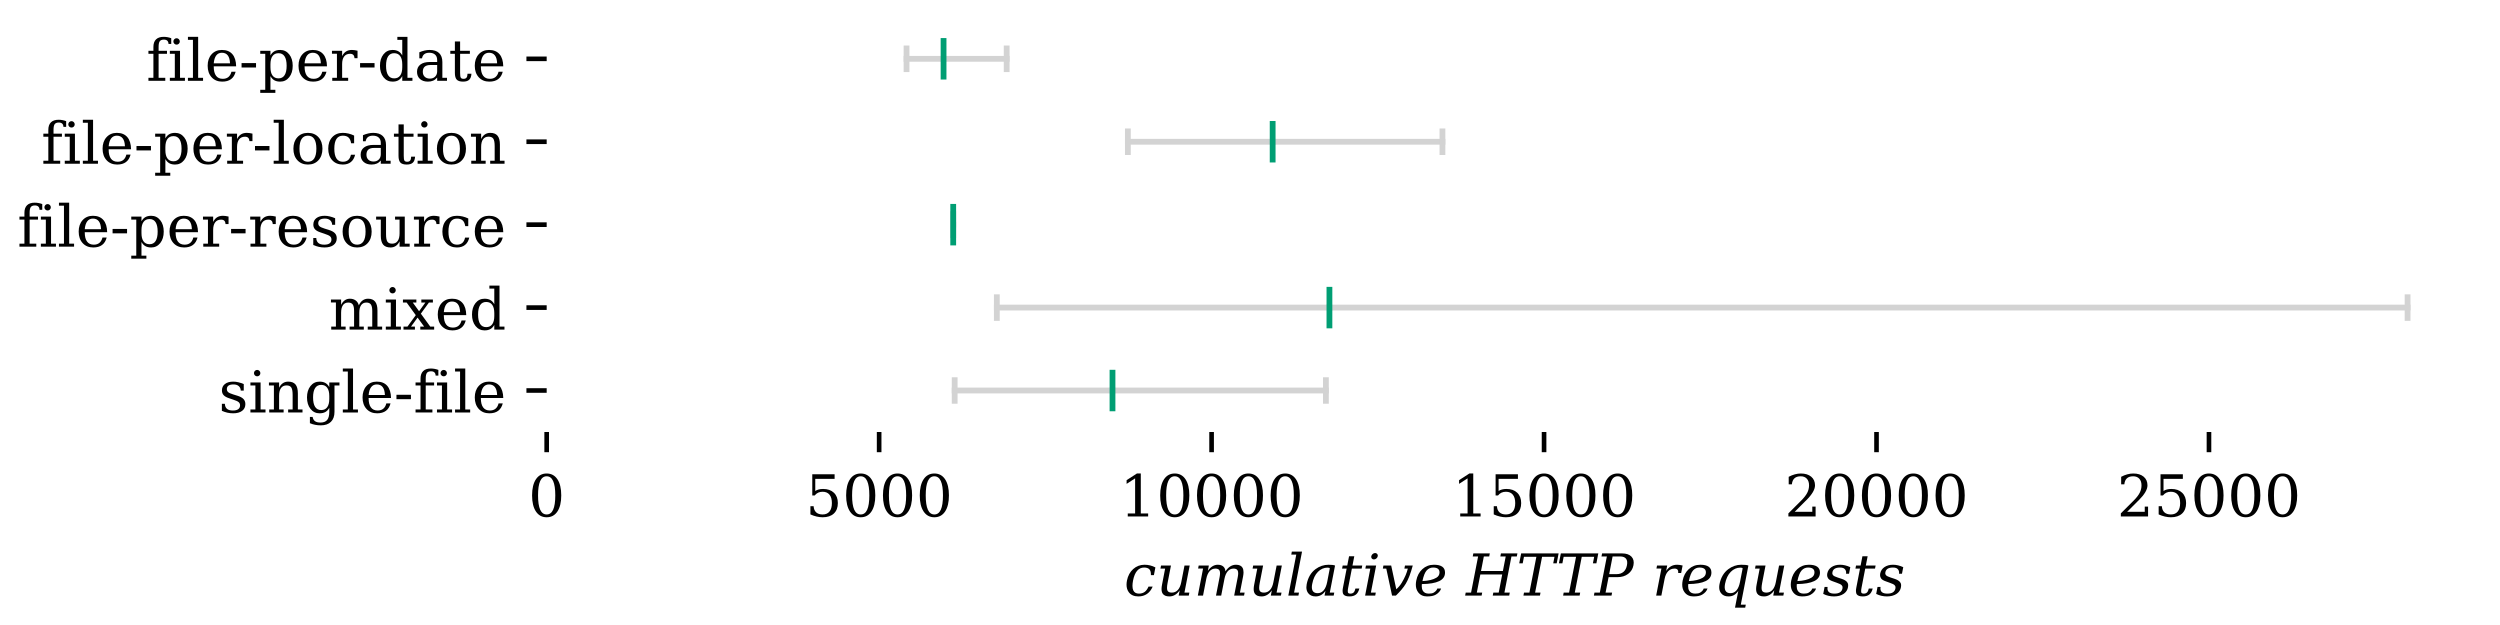
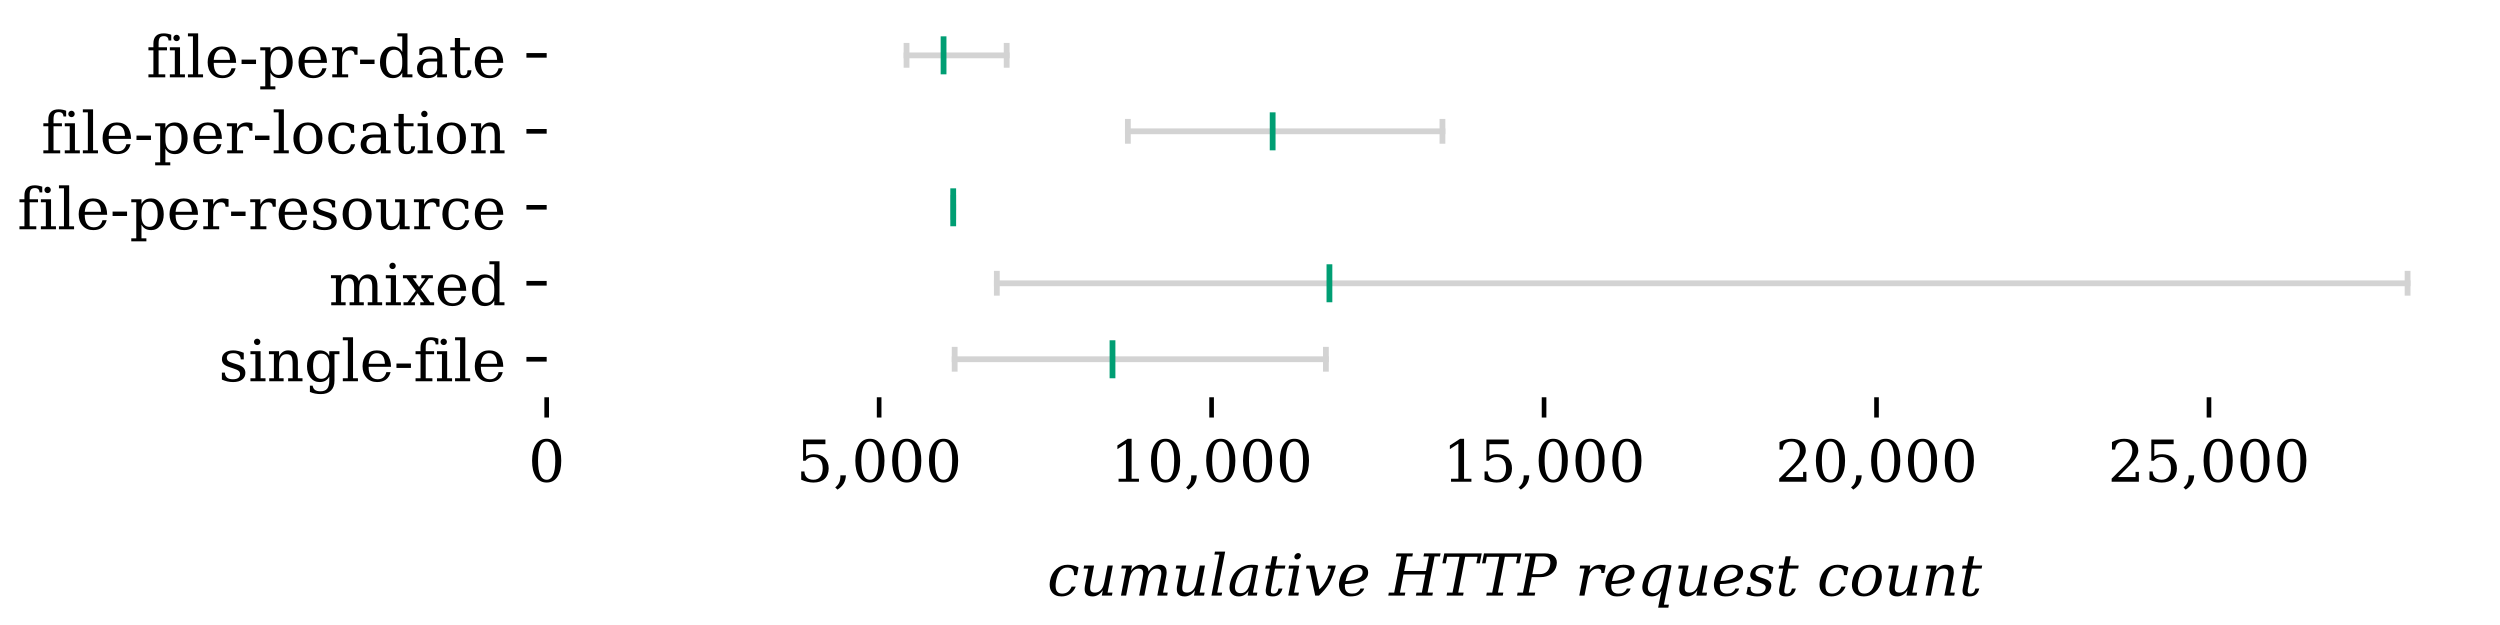
<svg xmlns="http://www.w3.org/2000/svg" xmlns:xlink="http://www.w3.org/1999/xlink" width="432pt" height="108pt" viewBox="0 0 432 108" version="1.1">
  <defs>
    <style type="text/css">*{stroke-linejoin: round; stroke-linecap: butt}</style>
  </defs>
  <g id="figure_1">
    <g id="patch_1">
      <path d="M 0 108  L 432 108  L 432 0  L 0 0  z " style="fill: #ffffff" />
    </g>
    <g id="axes_1">
      <g id="patch_2">
-         <path d="M 94.466 74.644  L 429 74.644  L 429 3  L 94.466 3  z " style="fill: #ffffff" />
+         <path d="M 94.466 68.644  L 429 68.644  L 429 3  L 94.466 3  z " style="fill: #ffffff" />
      </g>
      <g id="matplotlib.axis_1">
        <g id="xtick_1">
          <g id="line2d_1">
            <defs>
-               <path id="m2192622b12" d="M 0 0  L 0 3.5  " style="stroke: #000000; stroke-width: 0.8" />
+               <path id="mbd79de9f23" d="M 0 0  L 0 3.5  " style="stroke: #000000; stroke-width: 0.8" />
            </defs>
            <g>
-               <use xlink:href="#m2192622b12" x="94.466" y="74.644" style="stroke: #000000; stroke-width: 0.8" />
+               <use xlink:href="#mbd79de9f23" x="94.466" y="68.644" style="stroke: #000000; stroke-width: 0.8" />
            </g>
          </g>
          <g id="text_1">
-             <g transform="translate(91.28462 89.24195) scale(0.1 -0.1)">
+             <g transform="translate(91.28462 83.24195) scale(0.1 -0.1)">
              <defs>
                <path id="DejaVuSerif-30" d="M 2034 219  Q 2513 219 2750 744  Q 2988 1269 2988 2328  Q 2988 3391 2750 3916  Q 2513 4441 2034 4441  Q 1556 4441 1318 3916  Q 1081 3391 1081 2328  Q 1081 1269 1318 744  Q 1556 219 2034 219  z M 2034 -91  Q 1275 -91 848 546  Q 422 1184 422 2328  Q 422 3475 848 4112  Q 1275 4750 2034 4750  Q 2797 4750 3222 4112  Q 3647 3475 3647 2328  Q 3647 1184 3222 546  Q 2797 -91 2034 -91  z " transform="scale(0.015625)" />
              </defs>
              <use xlink:href="#DejaVuSerif-30" />
            </g>
          </g>
        </g>
        <g id="xtick_2">
          <g id="line2d_2">
            <g>
-               <use xlink:href="#m2192622b12" x="151.915" y="74.644" style="stroke: #000000; stroke-width: 0.8" />
+               <use xlink:href="#mbd79de9f23" x="151.915" y="68.644" style="stroke: #000000; stroke-width: 0.8" />
            </g>
          </g>
          <g id="text_2">
-             <g transform="translate(139.1898 89.24195) scale(0.1 -0.1)">
+             <g transform="translate(137.6008 83.24195) scale(0.1 -0.1)">
              <defs>
                <path id="DejaVuSerif-35" d="M 3219 4666  L 3219 4153  L 1081 4153  L 1081 2816  Q 1244 2928 1461 2984  Q 1678 3041 1947 3041  Q 2703 3041 3140 2622  Q 3578 2203 3578 1478  Q 3578 738 3136 323  Q 2694 -91 1894 -91  Q 1572 -91 1234 -12  Q 897 66 544 225  L 544 1131  L 897 1131  Q 925 688 1179 453  Q 1434 219 1894 219  Q 2388 219 2653 544  Q 2919 869 2919 1478  Q 2919 2084 2655 2407  Q 2391 2731 1894 2731  Q 1613 2731 1398 2631  Q 1184 2531 1019 2322  L 750 2322  L 750 4666  L 3219 4666  z " transform="scale(0.015625)" />
+                 <path id="DejaVuSerif-2c" d="M 231 -622  Q 525 -406 662 -114  Q 800 178 800 594  L 800 709  L 1416 709  Q 1391 175 1164 -208  Q 938 -591 481 -872  L 231 -622  z " transform="scale(0.015625)" />
              </defs>
              <use xlink:href="#DejaVuSerif-35" />
-               <use xlink:href="#DejaVuSerif-30" transform="translate(63.62305 0)" />
-               <use xlink:href="#DejaVuSerif-30" transform="translate(127.2461 0)" />
-               <use xlink:href="#DejaVuSerif-30" transform="translate(190.8691 0)" />
+               <use xlink:href="#DejaVuSerif-2c" transform="translate(63.62305 0)" />
+               <use xlink:href="#DejaVuSerif-30" transform="translate(95.41016 0)" />
+               <use xlink:href="#DejaVuSerif-30" transform="translate(159.0332 0)" />
+               <use xlink:href="#DejaVuSerif-30" transform="translate(222.6562 0)" />
            </g>
          </g>
        </g>
        <g id="xtick_3">
          <g id="line2d_3">
            <g>
-               <use xlink:href="#m2192622b12" x="209.364" y="74.644" style="stroke: #000000; stroke-width: 0.8" />
+               <use xlink:href="#mbd79de9f23" x="209.364" y="68.644" style="stroke: #000000; stroke-width: 0.8" />
            </g>
          </g>
          <g id="text_3">
-             <g transform="translate(193.4575 89.24195) scale(0.1 -0.1)">
+             <g transform="translate(191.8685 83.24195) scale(0.1 -0.1)">
              <defs>
                <path id="DejaVuSerif-31" d="M 909 0  L 909 331  L 1722 331  L 1722 4213  L 781 3603  L 781 4013  L 1919 4750  L 2350 4750  L 2350 331  L 3163 331  L 3163 0  L 909 0  z " transform="scale(0.015625)" />
              </defs>
              <use xlink:href="#DejaVuSerif-31" />
              <use xlink:href="#DejaVuSerif-30" transform="translate(63.62305 0)" />
-               <use xlink:href="#DejaVuSerif-30" transform="translate(127.2461 0)" />
-               <use xlink:href="#DejaVuSerif-30" transform="translate(190.8691 0)" />
-               <use xlink:href="#DejaVuSerif-30" transform="translate(254.4922 0)" />
+               <use xlink:href="#DejaVuSerif-2c" transform="translate(127.2461 0)" />
+               <use xlink:href="#DejaVuSerif-30" transform="translate(159.0332 0)" />
+               <use xlink:href="#DejaVuSerif-30" transform="translate(222.6562 0)" />
+               <use xlink:href="#DejaVuSerif-30" transform="translate(286.2793 0)" />
            </g>
          </g>
        </g>
        <g id="xtick_4">
          <g id="line2d_4">
            <g>
-               <use xlink:href="#m2192622b12" x="266.813" y="74.644" style="stroke: #000000; stroke-width: 0.8" />
+               <use xlink:href="#mbd79de9f23" x="266.813" y="68.644" style="stroke: #000000; stroke-width: 0.8" />
            </g>
          </g>
          <g id="text_4">
-             <g transform="translate(250.9065 89.24195) scale(0.1 -0.1)">
+             <g transform="translate(249.3174 83.24195) scale(0.1 -0.1)">
              <use xlink:href="#DejaVuSerif-31" />
              <use xlink:href="#DejaVuSerif-35" transform="translate(63.62305 0)" />
-               <use xlink:href="#DejaVuSerif-30" transform="translate(127.2461 0)" />
-               <use xlink:href="#DejaVuSerif-30" transform="translate(190.8691 0)" />
-               <use xlink:href="#DejaVuSerif-30" transform="translate(254.4922 0)" />
+               <use xlink:href="#DejaVuSerif-2c" transform="translate(127.2461 0)" />
+               <use xlink:href="#DejaVuSerif-30" transform="translate(159.0332 0)" />
+               <use xlink:href="#DejaVuSerif-30" transform="translate(222.6562 0)" />
+               <use xlink:href="#DejaVuSerif-30" transform="translate(286.2793 0)" />
            </g>
          </g>
        </g>
        <g id="xtick_5">
          <g id="line2d_5">
            <g>
-               <use xlink:href="#m2192622b12" x="324.262" y="74.644" style="stroke: #000000; stroke-width: 0.8" />
+               <use xlink:href="#mbd79de9f23" x="324.262" y="68.644" style="stroke: #000000; stroke-width: 0.8" />
            </g>
          </g>
          <g id="text_5">
-             <g transform="translate(308.3554 89.24195) scale(0.1 -0.1)">
+             <g transform="translate(306.7664 83.24195) scale(0.1 -0.1)">
              <defs>
                <path id="DejaVuSerif-32" d="M 819 3553  L 469 3553  L 469 4384  Q 803 4563 1142 4656  Q 1481 4750 1806 4750  Q 2534 4750 2956 4397  Q 3378 4044 3378 3438  Q 3378 2753 2422 1800  Q 2347 1728 2309 1691  L 1131 513  L 3078 513  L 3078 1088  L 3444 1088  L 3444 0  L 434 0  L 434 341  L 1850 1753  Q 2319 2222 2519 2614  Q 2719 3006 2719 3438  Q 2719 3909 2473 4175  Q 2228 4441 1797 4441  Q 1350 4441 1106 4219  Q 863 3997 819 3553  z " transform="scale(0.015625)" />
              </defs>
              <use xlink:href="#DejaVuSerif-32" />
              <use xlink:href="#DejaVuSerif-30" transform="translate(63.62305 0)" />
-               <use xlink:href="#DejaVuSerif-30" transform="translate(127.2461 0)" />
-               <use xlink:href="#DejaVuSerif-30" transform="translate(190.8691 0)" />
-               <use xlink:href="#DejaVuSerif-30" transform="translate(254.4922 0)" />
+               <use xlink:href="#DejaVuSerif-2c" transform="translate(127.2461 0)" />
+               <use xlink:href="#DejaVuSerif-30" transform="translate(159.0332 0)" />
+               <use xlink:href="#DejaVuSerif-30" transform="translate(222.6562 0)" />
+               <use xlink:href="#DejaVuSerif-30" transform="translate(286.2793 0)" />
            </g>
          </g>
        </g>
        <g id="xtick_6">
          <g id="line2d_6">
            <g>
-               <use xlink:href="#m2192622b12" x="381.711" y="74.644" style="stroke: #000000; stroke-width: 0.8" />
+               <use xlink:href="#mbd79de9f23" x="381.711" y="68.644" style="stroke: #000000; stroke-width: 0.8" />
            </g>
          </g>
          <g id="text_6">
-             <g transform="translate(365.8044 89.24195) scale(0.1 -0.1)">
+             <g transform="translate(364.2153 83.24195) scale(0.1 -0.1)">
              <use xlink:href="#DejaVuSerif-32" />
              <use xlink:href="#DejaVuSerif-35" transform="translate(63.62305 0)" />
-               <use xlink:href="#DejaVuSerif-30" transform="translate(127.2461 0)" />
-               <use xlink:href="#DejaVuSerif-30" transform="translate(190.8691 0)" />
-               <use xlink:href="#DejaVuSerif-30" transform="translate(254.4922 0)" />
+               <use xlink:href="#DejaVuSerif-2c" transform="translate(127.2461 0)" />
+               <use xlink:href="#DejaVuSerif-30" transform="translate(159.0332 0)" />
+               <use xlink:href="#DejaVuSerif-30" transform="translate(222.6562 0)" />
+               <use xlink:href="#DejaVuSerif-30" transform="translate(286.2793 0)" />
            </g>
          </g>
        </g>
        <g id="text_7">
-           <g transform="translate(194.2406 102.9201) scale(0.1 -0.1)">
+           <g transform="translate(180.957 102.9201) scale(0.1 -0.1)">
            <defs>
              <path id="DejaVuSerif-Italic-63" d="M 3163 997  Q 2938 466 2536 187  Q 2134 -91 1584 -91  Q 859 -91 513 388  Q 272 722 272 1203  Q 272 1419 319 1663  Q 475 2459 1008 2936  Q 1541 3413 2266 3413  Q 2581 3413 2879 3339  Q 3178 3266 3463 3116  L 3300 2266  L 2966 2266  Q 2966 2309 2966 2347  Q 2966 2722 2803 2903  Q 2622 3103 2213 3103  Q 1747 3103 1439 2742  Q 1131 2381 991 1663  Q 928 1334 928 1078  Q 928 778 1016 581  Q 1181 219 1650 219  Q 2022 219 2281 412  Q 2541 606 2700 997  L 3163 997  z " transform="scale(0.015625)" />
              <path id="DejaVuSerif-Italic-75" d="M 3097 3322  L 3672 3322  L 3091 331  L 3634 331  L 3572 0  L 2453 0  L 2566 588  Q 2341 256 2055 82  Q 1769 -91 1434 -91  Q 881 -91 681 225  Q 559 413 559 734  Q 559 944 613 1209  L 956 2988  L 438 2988  L 503 3322  L 1600 3322  L 1225 1388  Q 1163 1066 1163 853  Q 1163 663 1213 556  Q 1316 331 1697 331  Q 2097 331 2364 625  Q 2631 919 2738 1478  L 3097 3322  z " transform="scale(0.015625)" />
              <path id="DejaVuSerif-Italic-6d" d="M 3503 2675  Q 3741 3041 4034 3227  Q 4328 3413 4672 3413  Q 5194 3413 5388 3088  Q 5503 2894 5503 2578  Q 5503 2372 5453 2113  L 5106 331  L 5625 331  L 5563 0  L 4469 0  L 4866 2047  Q 4913 2291 4913 2466  Q 4913 2659 4856 2772  Q 4750 2988 4403 2988  Q 4019 2988 3761 2697  Q 3503 2406 3394 1850  L 3034 0  L 2459 0  L 2863 2069  Q 2906 2303 2906 2472  Q 2906 2666 2850 2775  Q 2741 2988 2394 2988  Q 2009 2988 1751 2697  Q 1494 2406 1384 1850  L 1025 0  L 450 0  L 1031 2994  L 481 2994  L 544 3322  L 1669 3322  L 1556 2731  Q 1778 3063 2059 3238  Q 2341 3413 2653 3413  Q 3041 3413 3262 3220  Q 3484 3028 3503 2675  z " transform="scale(0.015625)" />
              <path id="DejaVuSerif-Italic-6c" d="M 903 331  L 1447 331  L 1384 0  L 266 0  L 1147 4531  L 594 4531  L 656 4863  L 1784 4863  L 903 331  z " transform="scale(0.015625)" />
              <path id="DejaVuSerif-Italic-61" d="M 2325 519  Q 1909 -91 1238 -91  Q 688 -91 409 281  Q 216 544 216 919  Q 216 1078 250 1256  Q 463 2359 1231 2928  Q 1884 3413 2675 3413  Q 3206 3413 3388 3322  L 2806 331  L 3300 331  L 3238 0  L 2225 0  L 2325 519  z M 822 938  Q 822 269 1469 269  Q 1863 269 2130 583  Q 2397 897 2516 1497  L 2806 3003  L 2806 3003  Q 2806 3094 2556 3094  Q 1956 3094 1491 2625  Q 1028 2153 863 1297  Q 822 1097 822 938  z " transform="scale(0.015625)" />
              <path id="DejaVuSerif-Italic-74" d="M 856 2988  L 350 2988  L 416 3322  L 922 3322  L 1122 4353  L 1700 4353  L 1500 3322  L 2581 3322  L 2516 2988  L 1434 2988  L 1025 878  Q 978 631 978 488  Q 978 388 1000 338  Q 1059 219 1278 219  Q 1503 219 1633 351  Q 1763 484 1825 781  L 2259 781  Q 2147 328 1884 118  Q 1622 -91 1169 -91  Q 672 -91 506 131  Q 406 266 406 516  Q 406 675 447 878  L 856 2988  z " transform="scale(0.015625)" />
              <path id="DejaVuSerif-Italic-69" d="M 1009 4353  Q 1038 4497 1163 4603  Q 1288 4709 1434 4709  Q 1578 4709 1663 4603  Q 1728 4522 1728 4422  Q 1728 4388 1719 4353  Q 1691 4206 1567 4103  Q 1444 4000 1297 4000  Q 1150 4000 1066 4103  Q 1003 4181 1003 4281  Q 1003 4316 1009 4353  z M 963 331  L 1506 331  L 1444 0  L 325 0  L 903 2988  L 353 2988  L 419 3322  L 1544 3322  L 963 331  z " transform="scale(0.015625)" />
              <path id="DejaVuSerif-Italic-76" d="M 1681 0  L 1259 0  L 619 2988  L 241 2988  L 303 3322  L 1163 3322  L 1725 703  Q 2084 1016 2325 1413  Q 2825 2238 3003 2988  L 2622 2988  L 2688 3322  L 3547 3322  Q 3206 2034 2775 1313  Q 2400 688 1681 0  z " transform="scale(0.015625)" />
              <path id="DejaVuSerif-Italic-65" d="M 938 1275  Q 925 1156 925 1050  Q 925 756 1031 563  Q 1216 219 1709 219  Q 2072 219 2250 328  Q 2569 525 2644 778  L 3066 778  Q 2941 381 2475 103  Q 2150 -91 1506 -91  Q 863 -91 516 388  Q 272 722 272 1206  Q 272 1419 319 1659  Q 472 2450 1000 2931  Q 1528 3413 2278 3413  Q 3500 3413 3500 2547  Q 3500 1913 2859 1603  Q 2206 1288 938 1275  z M 2541 1975  Q 2891 2181 2891 2569  Q 2891 3103 2181 3103  Q 1763 3103 1472 2784  Q 1181 2466 1003 1606  Q 2006 1653 2541 1975  z " transform="scale(0.015625)" />
              <path id="DejaVuSerif-Italic-20" transform="scale(0.015625)" />
              <path id="DejaVuSerif-Italic-48" d="M -97 0  L -34 331  L 559 331  L 1338 4331  L 744 4331  L 809 4666  L 2631 4666  L 2566 4331  L 1972 4331  L 1659 2719  L 4078 2719  L 4391 4331  L 3797 4331  L 3863 4666  L 5684 4666  L 5619 4331  L 5025 4331  L 4247 331  L 4841 331  L 4778 0  L 2956 0  L 3019 331  L 3616 331  L 4003 2338  L 1584 2338  L 1194 331  L 1788 331  L 1725 0  L -97 0  z " transform="scale(0.015625)" />
              <path id="DejaVuSerif-Italic-54" d="M 769 0  L 831 331  L 1428 331  L 2200 4294  L 828 4294  L 688 3566  L 303 3566  L 516 4666  L 4659 4666  L 4447 3566  L 4063 3566  L 4203 4294  L 2831 4294  L 2059 331  L 2656 331  L 2594 0  L 769 0  z " transform="scale(0.015625)" />
              <path id="DejaVuSerif-Italic-50" d="M 1594 2375  L 2419 2375  Q 2884 2375 3176 2626  Q 3469 2878 3559 3353  Q 3653 3831 3458 4081  Q 3263 4331 2797 4331  L 1972 4331  L 1594 2375  z M -97 0  L -34 331  L 559 331  L 1338 4331  L 744 4331  L 809 4666  L 3016 4666  Q 3716 4666 4056 4311  Q 4397 3956 4278 3353  Q 4163 2753 3684 2397  Q 3206 2041 2506 2041  L 1528 2041  L 1194 331  L 1916 331  L 1853 0  L -97 0  z " transform="scale(0.015625)" />
              <path id="DejaVuSerif-Italic-72" d="M 3375 3328  L 3213 2497  L 2881 2497  Q 2891 2559 2891 2613  Q 2891 2775 2816 2866  Q 2719 2988 2484 2988  Q 2059 2988 1775 2694  Q 1491 2400 1384 1850  L 1025 0  L 450 0  L 1031 2994  L 481 2994  L 544 3322  L 1669 3322  L 1556 2731  Q 1791 3078 2089 3245  Q 2388 3413 2769 3413  Q 2909 3413 3059 3391  Q 3209 3369 3375 3328  z " transform="scale(0.015625)" />
              <path id="DejaVuSerif-Italic-71" d="M 2684 519  Q 2469 206 2206 56  Q 1944 -91 1597 -91  Q 1047 -91 769 281  Q 594 516 575 841  Q 563 1031 606 1256  Q 822 2359 1588 2928  Q 2241 3409 3006 3413  Q 3613 3416 3803 3322  L 2963 -1000  L 3516 -1000  L 3450 -1331  L 2322 -1331  L 2684 519  z M 2916 3094  Q 2316 3094 1850 2625  Q 1388 2153 1219 1297  Q 1172 1044 1184 853  Q 1197 659 1275 528  Q 1428 269 1828 269  Q 2222 269 2489 583  Q 2756 897 2872 1497  L 3166 3003  Q 3169 3094 2916 3094  z " transform="scale(0.015625)" />
              <path id="DejaVuSerif-Italic-73" d="M 222 959  L 553 959  Q 541 869 541 788  Q 541 219 1313 219  Q 2088 219 2200 788  Q 2209 844 2209 944  Q 2209 1041 2103 1158  Q 1997 1275 1550 1428  L 1159 1569  Q 759 1706 629 1882  Q 500 2059 500 2263  Q 500 2344 516 2438  Q 606 2894 990 3153  Q 1375 3413 1931 3413  Q 2484 3413 3066 3144  L 2925 2419  L 2594 2419  Q 2606 2491 2606 2553  Q 2606 2781 2448 2942  Q 2291 3103 1925 3103  Q 1191 3103 1091 2591  Q 1078 2538 1078 2444  Q 1078 2347 1179 2237  Q 1281 2128 1678 1997  L 2106 1856  Q 2550 1709 2716 1488  Q 2831 1331 2831 1178  Q 2831 522 2306 181  Q 1894 -91 1262 -91  Q 631 -91 72 184  L 222 959  z " transform="scale(0.015625)" />
+               <path id="DejaVuSerif-Italic-6f" d="M 1644 219  Q 2106 219 2414 584  Q 2722 950 2859 1663  Q 2922 1988 2922 2241  Q 2922 2541 2834 2738  Q 2669 3103 2206 3103  Q 1744 3103 1436 2739  Q 1128 2375 991 1663  Q 928 1338 928 1088  Q 928 784 1019 584  Q 1184 219 1644 219  z M 1584 -91  Q 859 -91 513 388  Q 272 722 272 1203  Q 272 1419 319 1663  Q 472 2456 1005 2934  Q 1538 3413 2266 3413  Q 2994 3413 3341 2934  Q 3578 2603 3578 2122  Q 3578 1906 3531 1663  Q 3378 869 2845 389  Q 2313 -91 1584 -91  z " transform="scale(0.015625)" />
+               <path id="DejaVuSerif-Italic-6e" d="M 450 0  L 1031 2988  L 481 2988  L 544 3322  L 1669 3322  L 1556 2731  Q 1781 3069 2068 3241  Q 2356 3413 2694 3413  Q 3244 3413 3444 3097  Q 3563 2906 3563 2588  Q 3563 2378 3509 2113  L 3163 331  L 3675 331  L 3613 0  L 2522 0  L 2897 1931  Q 2959 2253 2959 2469  Q 2959 2659 2909 2769  Q 2803 2994 2425 2994  Q 2025 2994 1759 2701  Q 1494 2409 1384 1850  L 1025 0  L 450 0  z " transform="scale(0.015625)" />
            </defs>
            <use xlink:href="#DejaVuSerif-Italic-63" />
            <use xlink:href="#DejaVuSerif-Italic-75" transform="translate(56.00586 0)" />
            <use xlink:href="#DejaVuSerif-Italic-6d" transform="translate(120.4102 0)" />
            <use xlink:href="#DejaVuSerif-Italic-75" transform="translate(215.2344 0)" />
            <use xlink:href="#DejaVuSerif-Italic-6c" transform="translate(279.6387 0)" />
            <use xlink:href="#DejaVuSerif-Italic-61" transform="translate(311.6211 0)" />
            <use xlink:href="#DejaVuSerif-Italic-74" transform="translate(371.2402 0)" />
            <use xlink:href="#DejaVuSerif-Italic-69" transform="translate(411.4258 0)" />
            <use xlink:href="#DejaVuSerif-Italic-76" transform="translate(443.4082 0)" />
            <use xlink:href="#DejaVuSerif-Italic-65" transform="translate(499.9023 0)" />
            <use xlink:href="#DejaVuSerif-Italic-20" transform="translate(559.082 0)" />
            <use xlink:href="#DejaVuSerif-Italic-48" transform="translate(590.8691 0)" />
            <use xlink:href="#DejaVuSerif-Italic-54" transform="translate(678.0762 0)" />
            <use xlink:href="#DejaVuSerif-Italic-54" transform="translate(746.6504 0)" />
            <use xlink:href="#DejaVuSerif-Italic-50" transform="translate(813.3496 0)" />
            <use xlink:href="#DejaVuSerif-Italic-20" transform="translate(880.6348 0)" />
            <use xlink:href="#DejaVuSerif-Italic-72" transform="translate(912.4219 0)" />
            <use xlink:href="#DejaVuSerif-Italic-65" transform="translate(960.2246 0)" />
            <use xlink:href="#DejaVuSerif-Italic-71" transform="translate(1019.404 0)" />
            <use xlink:href="#DejaVuSerif-Italic-75" transform="translate(1083.418 0)" />
            <use xlink:href="#DejaVuSerif-Italic-65" transform="translate(1147.822 0)" />
            <use xlink:href="#DejaVuSerif-Italic-73" transform="translate(1207.002 0)" />
            <use xlink:href="#DejaVuSerif-Italic-74" transform="translate(1258.32 0)" />
-             <use xlink:href="#DejaVuSerif-Italic-73" transform="translate(1298.506 0)" />
+             <use xlink:href="#DejaVuSerif-Italic-20" transform="translate(1298.506 0)" />
+             <use xlink:href="#DejaVuSerif-Italic-63" transform="translate(1330.293 0)" />
+             <use xlink:href="#DejaVuSerif-Italic-6f" transform="translate(1386.299 0)" />
+             <use xlink:href="#DejaVuSerif-Italic-75" transform="translate(1446.504 0)" />
+             <use xlink:href="#DejaVuSerif-Italic-6e" transform="translate(1510.908 0)" />
+             <use xlink:href="#DejaVuSerif-Italic-74" transform="translate(1575.312 0)" />
          </g>
        </g>
      </g>
      <g id="matplotlib.axis_2">
        <g id="ytick_1">
          <g id="line2d_7">
            <defs>
-               <path id="ma5ecce9e83" d="M 0 0  L -3.5 0  " style="stroke: #000000; stroke-width: 0.8" />
+               <path id="m150ca57c02" d="M 0 0  L -3.5 0  " style="stroke: #000000; stroke-width: 0.8" />
            </defs>
            <g>
-               <use xlink:href="#ma5ecce9e83" x="94.466" y="67.479" style="stroke: #000000; stroke-width: 0.8" />
+               <use xlink:href="#m150ca57c02" x="94.466" y="62.079" style="stroke: #000000; stroke-width: 0.8" />
            </g>
          </g>
          <g id="text_8">
-             <g transform="translate(37.77993 71.2784) scale(0.1 -0.1)">
+             <g transform="translate(37.77993 65.8784) scale(0.1 -0.1)">
              <defs>
                <path id="DejaVuSerif-73" d="M 359 184  L 359 959  L 691 959  Q 703 588 923 403  Q 1144 219 1575 219  Q 1963 219 2166 364  Q 2369 509 2369 788  Q 2369 1006 2220 1140  Q 2072 1275 1594 1428  L 1178 1569  Q 750 1706 558 1912  Q 366 2119 366 2438  Q 366 2894 700 3153  Q 1034 3413 1625 3413  Q 1888 3413 2178 3344  Q 2469 3275 2778 3144  L 2778 2419  L 2447 2419  Q 2434 2741 2221 2922  Q 2009 3103 1644 3103  Q 1281 3103 1095 2975  Q 909 2847 909 2591  Q 909 2381 1050 2254  Q 1191 2128 1613 1997  L 2069 1856  Q 2541 1709 2748 1489  Q 2956 1269 2956 922  Q 2956 450 2595 179  Q 2234 -91 1600 -91  Q 1278 -91 972 -22  Q 666 47 359 184  z " transform="scale(0.015625)" />
                <path id="DejaVuSerif-69" d="M 622 4353  Q 622 4497 726 4603  Q 831 4709 978 4709  Q 1122 4709 1226 4603  Q 1331 4497 1331 4353  Q 1331 4206 1228 4103  Q 1125 4000 978 4000  Q 831 4000 726 4103  Q 622 4206 622 4353  z M 1356 331  L 1900 331  L 1900 0  L 231 0  L 231 331  L 781 331  L 781 2988  L 231 2988  L 231 3322  L 1356 3322  L 1356 331  z " transform="scale(0.015625)" />
                <path id="DejaVuSerif-6e" d="M 263 0  L 263 331  L 781 331  L 781 2988  L 231 2988  L 231 3322  L 1356 3322  L 1356 2731  Q 1516 3069 1770 3241  Q 2025 3413 2363 3413  Q 2913 3413 3172 3097  Q 3431 2781 3431 2113  L 3431 331  L 3944 331  L 3944 0  L 2356 0  L 2356 331  L 2853 331  L 2853 1931  Q 2853 2541 2703 2767  Q 2553 2994 2175 2994  Q 1775 2994 1565 2701  Q 1356 2409 1356 1850  L 1356 331  L 1856 331  L 1856 0  L 263 0  z " transform="scale(0.015625)" />
                <path id="DejaVuSerif-67" d="M 3359 2988  L 3359 72  Q 3359 -644 2965 -1033  Q 2572 -1422 1844 -1422  Q 1516 -1422 1216 -1362  Q 916 -1303 641 -1184  L 641 -488  L 941 -488  Q 997 -813 1206 -963  Q 1416 -1113 1806 -1113  Q 2313 -1113 2548 -827  Q 2784 -541 2784 72  L 2784 519  Q 2616 206 2355 57  Q 2094 -91 1709 -91  Q 1097 -91 708 395  Q 319 881 319 1663  Q 319 2444 706 2928  Q 1094 3413 1709 3413  Q 2094 3413 2355 3264  Q 2616 3116 2784 2803  L 2784 3322  L 3909 3322  L 3909 2988  L 3359 2988  z M 2784 1825  Q 2784 2422 2554 2737  Q 2325 3053 1888 3053  Q 1444 3053 1217 2703  Q 991 2353 991 1663  Q 991 975 1217 622  Q 1444 269 1888 269  Q 2325 269 2554 583  Q 2784 897 2784 1497  L 2784 1825  z " transform="scale(0.015625)" />
                <path id="DejaVuSerif-6c" d="M 1313 331  L 1856 331  L 1856 0  L 184 0  L 184 331  L 738 331  L 738 4531  L 184 4531  L 184 4863  L 1313 4863  L 1313 331  z " transform="scale(0.015625)" />
                <path id="DejaVuSerif-65" d="M 3469 1600  L 991 1600  L 991 1575  Q 991 903 1244 561  Q 1497 219 1991 219  Q 2369 219 2611 417  Q 2853 616 2950 1006  L 3413 1006  Q 3275 459 2904 184  Q 2534 -91 1931 -91  Q 1203 -91 761 389  Q 319 869 319 1663  Q 319 2450 753 2931  Q 1188 3413 1894 3413  Q 2647 3413 3050 2948  Q 3453 2484 3469 1600  z M 2791 1931  Q 2772 2513 2545 2808  Q 2319 3103 1894 3103  Q 1497 3103 1269 2806  Q 1041 2509 991 1931  L 2791 1931  z " transform="scale(0.015625)" />
                <path id="DejaVuSerif-2d" d="M 281 1959  L 1881 1959  L 1881 1472  L 281 1472  L 281 1959  z " transform="scale(0.015625)" />
                <path id="DejaVuSerif-66" d="M 2753 4078  L 2450 4078  Q 2447 4313 2317 4434  Q 2188 4556 1941 4556  Q 1619 4556 1487 4379  Q 1356 4203 1356 3750  L 1356 3322  L 2284 3322  L 2284 2988  L 1356 2988  L 1356 331  L 2094 331  L 2094 0  L 231 0  L 231 331  L 781 331  L 781 2988  L 231 2988  L 231 3322  L 781 3322  L 781 3738  Q 781 4294 1070 4578  Q 1359 4863 1919 4863  Q 2128 4863 2337 4825  Q 2547 4788 2753 4709  L 2753 4078  z " transform="scale(0.015625)" />
              </defs>
              <use xlink:href="#DejaVuSerif-73" />
              <use xlink:href="#DejaVuSerif-69" transform="translate(51.31836 0)" />
              <use xlink:href="#DejaVuSerif-6e" transform="translate(83.30078 0)" />
              <use xlink:href="#DejaVuSerif-67" transform="translate(147.7051 0)" />
              <use xlink:href="#DejaVuSerif-6c" transform="translate(211.7188 0)" />
              <use xlink:href="#DejaVuSerif-65" transform="translate(243.7012 0)" />
              <use xlink:href="#DejaVuSerif-2d" transform="translate(302.8809 0)" />
              <use xlink:href="#DejaVuSerif-66" transform="translate(336.6699 0)" />
              <use xlink:href="#DejaVuSerif-69" transform="translate(373.6816 0)" />
              <use xlink:href="#DejaVuSerif-6c" transform="translate(405.6641 0)" />
              <use xlink:href="#DejaVuSerif-65" transform="translate(437.6465 0)" />
            </g>
          </g>
        </g>
        <g id="ytick_2">
          <g id="line2d_8">
            <g>
-               <use xlink:href="#ma5ecce9e83" x="94.466" y="53.151" style="stroke: #000000; stroke-width: 0.8" />
+               <use xlink:href="#m150ca57c02" x="94.466" y="48.951" style="stroke: #000000; stroke-width: 0.8" />
            </g>
          </g>
          <g id="text_9">
-             <g transform="translate(56.82524 56.94975) scale(0.1 -0.1)">
+             <g transform="translate(56.82524 52.74975) scale(0.1 -0.1)">
              <defs>
                <path id="DejaVuSerif-6d" d="M 3316 2675  Q 3481 3041 3739 3227  Q 3997 3413 4341 3413  Q 4863 3413 5119 3089  Q 5375 2766 5375 2113  L 5375 331  L 5894 331  L 5894 0  L 4300 0  L 4300 331  L 4800 331  L 4800 2047  Q 4800 2556 4650 2772  Q 4500 2988 4153 2988  Q 3769 2988 3567 2697  Q 3366 2406 3366 1850  L 3366 331  L 3866 331  L 3866 0  L 2291 0  L 2291 331  L 2791 331  L 2791 2069  Q 2791 2566 2641 2777  Q 2491 2988 2144 2988  Q 1759 2988 1557 2697  Q 1356 2406 1356 1850  L 1356 331  L 1856 331  L 1856 0  L 263 0  L 263 331  L 781 331  L 781 2994  L 231 2994  L 231 3322  L 1356 3322  L 1356 2731  Q 1516 3063 1762 3238  Q 2009 3413 2322 3413  Q 2709 3413 2968 3220  Q 3228 3028 3316 2675  z " transform="scale(0.015625)" />
                <path id="DejaVuSerif-78" d="M 1863 2028  L 2559 2988  L 2113 2988  L 2113 3322  L 3391 3322  L 3391 2988  L 2950 2988  L 2059 1759  L 3097 331  L 3531 331  L 3531 0  L 1997 0  L 1997 331  L 2419 331  L 1697 1325  L 972 331  L 1403 331  L 1403 0  L 141 0  L 141 331  L 581 331  L 1497 1594  L 488 2988  L 78 2988  L 78 3322  L 1563 3322  L 1563 2988  L 1166 2988  L 1863 2028  z " transform="scale(0.015625)" />
                <path id="DejaVuSerif-64" d="M 3359 331  L 3909 331  L 3909 0  L 2784 0  L 2784 519  Q 2616 206 2355 57  Q 2094 -91 1709 -91  Q 1097 -91 708 395  Q 319 881 319 1663  Q 319 2444 706 2928  Q 1094 3413 1709 3413  Q 2094 3413 2355 3264  Q 2616 3116 2784 2803  L 2784 4531  L 2241 4531  L 2241 4863  L 3359 4863  L 3359 331  z M 2784 1497  L 2784 1825  Q 2784 2422 2554 2737  Q 2325 3053 1888 3053  Q 1444 3053 1217 2703  Q 991 2353 991 1663  Q 991 975 1217 622  Q 1444 269 1888 269  Q 2325 269 2554 583  Q 2784 897 2784 1497  z " transform="scale(0.015625)" />
              </defs>
              <use xlink:href="#DejaVuSerif-6d" />
              <use xlink:href="#DejaVuSerif-69" transform="translate(94.82422 0)" />
              <use xlink:href="#DejaVuSerif-78" transform="translate(126.8066 0)" />
              <use xlink:href="#DejaVuSerif-65" transform="translate(183.2031 0)" />
              <use xlink:href="#DejaVuSerif-64" transform="translate(242.3828 0)" />
            </g>
          </g>
        </g>
        <g id="ytick_3">
          <g id="line2d_9">
            <g>
-               <use xlink:href="#ma5ecce9e83" x="94.466" y="38.822" style="stroke: #000000; stroke-width: 0.8" />
+               <use xlink:href="#m150ca57c02" x="94.466" y="35.822" style="stroke: #000000; stroke-width: 0.8" />
            </g>
          </g>
          <g id="text_10">
-             <g transform="translate(3.00024 42.62109) scale(0.1 -0.1)">
+             <g transform="translate(3.00024 39.62109) scale(0.1 -0.1)">
              <defs>
                <path id="DejaVuSerif-70" d="M 1313 1825  L 1313 1497  Q 1313 897 1542 583  Q 1772 269 2209 269  Q 2650 269 2876 622  Q 3103 975 3103 1663  Q 3103 2353 2876 2703  Q 2650 3053 2209 3053  Q 1772 3053 1542 2737  Q 1313 2422 1313 1825  z M 738 2988  L 184 2988  L 184 3322  L 1313 3322  L 1313 2803  Q 1481 3116 1742 3264  Q 2003 3413 2388 3413  Q 3000 3413 3387 2928  Q 3775 2444 3775 1663  Q 3775 881 3387 395  Q 3000 -91 2388 -91  Q 2003 -91 1742 57  Q 1481 206 1313 519  L 1313 -997  L 1856 -997  L 1856 -1331  L 184 -1331  L 184 -997  L 738 -997  L 738 2988  z " transform="scale(0.015625)" />
                <path id="DejaVuSerif-72" d="M 3059 3328  L 3059 2497  L 2728 2497  Q 2713 2744 2591 2866  Q 2469 2988 2234 2988  Q 1809 2988 1582 2694  Q 1356 2400 1356 1850  L 1356 331  L 2022 331  L 2022 0  L 263 0  L 263 331  L 781 331  L 781 2994  L 231 2994  L 231 3322  L 1356 3322  L 1356 2731  Q 1525 3078 1790 3245  Q 2056 3413 2438 3413  Q 2578 3413 2733 3391  Q 2888 3369 3059 3328  z " transform="scale(0.015625)" />
                <path id="DejaVuSerif-6f" d="M 1925 219  Q 2388 219 2623 584  Q 2859 950 2859 1663  Q 2859 2375 2623 2739  Q 2388 3103 1925 3103  Q 1463 3103 1227 2739  Q 991 2375 991 1663  Q 991 950 1228 584  Q 1466 219 1925 219  z M 1925 -91  Q 1200 -91 759 389  Q 319 869 319 1663  Q 319 2456 758 2934  Q 1197 3413 1925 3413  Q 2653 3413 3092 2934  Q 3531 2456 3531 1663  Q 3531 869 3092 389  Q 2653 -91 1925 -91  z " transform="scale(0.015625)" />
                <path id="DejaVuSerif-75" d="M 2266 3322  L 3341 3322  L 3341 331  L 3884 331  L 3884 0  L 2766 0  L 2766 588  Q 2606 256 2353 82  Q 2100 -91 1766 -91  Q 1213 -91 952 223  Q 691 538 691 1209  L 691 2988  L 172 2988  L 172 3322  L 1269 3322  L 1269 1388  Q 1269 781 1417 556  Q 1566 331 1947 331  Q 2347 331 2556 625  Q 2766 919 2766 1478  L 2766 2988  L 2266 2988  L 2266 3322  z " transform="scale(0.015625)" />
                <path id="DejaVuSerif-63" d="M 3291 997  Q 3169 466 2822 187  Q 2475 -91 1925 -91  Q 1200 -91 759 389  Q 319 869 319 1663  Q 319 2459 759 2936  Q 1200 3413 1925 3413  Q 2241 3413 2553 3339  Q 2866 3266 3181 3116  L 3181 2266  L 2847 2266  Q 2781 2703 2561 2903  Q 2341 3103 1931 3103  Q 1466 3103 1228 2742  Q 991 2381 991 1663  Q 991 944 1227 581  Q 1463 219 1931 219  Q 2303 219 2525 412  Q 2747 606 2828 997  L 3291 997  z " transform="scale(0.015625)" />
              </defs>
              <use xlink:href="#DejaVuSerif-66" />
              <use xlink:href="#DejaVuSerif-69" transform="translate(37.01172 0)" />
              <use xlink:href="#DejaVuSerif-6c" transform="translate(68.99414 0)" />
              <use xlink:href="#DejaVuSerif-65" transform="translate(100.9766 0)" />
              <use xlink:href="#DejaVuSerif-2d" transform="translate(160.1562 0)" />
              <use xlink:href="#DejaVuSerif-70" transform="translate(193.9453 0)" />
              <use xlink:href="#DejaVuSerif-65" transform="translate(257.959 0)" />
              <use xlink:href="#DejaVuSerif-72" transform="translate(317.1387 0)" />
              <use xlink:href="#DejaVuSerif-2d" transform="translate(364.9414 0)" />
              <use xlink:href="#DejaVuSerif-72" transform="translate(398.7305 0)" />
              <use xlink:href="#DejaVuSerif-65" transform="translate(446.5332 0)" />
              <use xlink:href="#DejaVuSerif-73" transform="translate(505.7129 0)" />
              <use xlink:href="#DejaVuSerif-6f" transform="translate(557.0312 0)" />
              <use xlink:href="#DejaVuSerif-75" transform="translate(617.2363 0)" />
              <use xlink:href="#DejaVuSerif-72" transform="translate(681.6406 0)" />
              <use xlink:href="#DejaVuSerif-63" transform="translate(729.4434 0)" />
              <use xlink:href="#DejaVuSerif-65" transform="translate(785.4492 0)" />
            </g>
          </g>
        </g>
        <g id="ytick_4">
          <g id="line2d_10">
            <g>
-               <use xlink:href="#ma5ecce9e83" x="94.466" y="24.493" style="stroke: #000000; stroke-width: 0.8" />
+               <use xlink:href="#m150ca57c02" x="94.466" y="22.693" style="stroke: #000000; stroke-width: 0.8" />
            </g>
          </g>
          <g id="text_11">
-             <g transform="translate(7.129928 28.29244) scale(0.1 -0.1)">
+             <g transform="translate(7.129928 26.49244) scale(0.1 -0.1)">
              <defs>
                <path id="DejaVuSerif-61" d="M 2547 1044  L 2547 1747  L 1806 1747  Q 1378 1747 1168 1562  Q 959 1378 959 997  Q 959 650 1171 447  Q 1384 244 1747 244  Q 2106 244 2326 466  Q 2547 688 2547 1044  z M 3122 2075  L 3122 331  L 3634 331  L 3634 0  L 2547 0  L 2547 359  Q 2356 128 2106 18  Q 1856 -91 1522 -91  Q 969 -91 644 203  Q 319 497 319 997  Q 319 1513 691 1797  Q 1063 2081 1741 2081  L 2547 2081  L 2547 2309  Q 2547 2688 2317 2895  Q 2088 3103 1672 3103  Q 1328 3103 1125 2947  Q 922 2791 872 2484  L 575 2484  L 575 3156  Q 875 3284 1158 3348  Q 1441 3413 1709 3413  Q 2400 3413 2761 3070  Q 3122 2728 3122 2075  z " transform="scale(0.015625)" />
                <path id="DejaVuSerif-74" d="M 691 2988  L 184 2988  L 184 3322  L 691 3322  L 691 4353  L 1269 4353  L 1269 3322  L 2350 3322  L 2350 2988  L 1269 2988  L 1269 878  Q 1269 456 1350 337  Q 1431 219 1650 219  Q 1875 219 1978 351  Q 2081 484 2088 781  L 2522 781  Q 2497 328 2275 118  Q 2053 -91 1600 -91  Q 1103 -91 897 129  Q 691 350 691 878  L 691 2988  z " transform="scale(0.015625)" />
              </defs>
              <use xlink:href="#DejaVuSerif-66" />
              <use xlink:href="#DejaVuSerif-69" transform="translate(37.01172 0)" />
              <use xlink:href="#DejaVuSerif-6c" transform="translate(68.99414 0)" />
              <use xlink:href="#DejaVuSerif-65" transform="translate(100.9766 0)" />
              <use xlink:href="#DejaVuSerif-2d" transform="translate(160.1562 0)" />
              <use xlink:href="#DejaVuSerif-70" transform="translate(193.9453 0)" />
              <use xlink:href="#DejaVuSerif-65" transform="translate(257.959 0)" />
              <use xlink:href="#DejaVuSerif-72" transform="translate(317.1387 0)" />
              <use xlink:href="#DejaVuSerif-2d" transform="translate(364.9414 0)" />
              <use xlink:href="#DejaVuSerif-6c" transform="translate(398.7305 0)" />
              <use xlink:href="#DejaVuSerif-6f" transform="translate(430.7129 0)" />
              <use xlink:href="#DejaVuSerif-63" transform="translate(490.918 0)" />
              <use xlink:href="#DejaVuSerif-61" transform="translate(546.9238 0)" />
              <use xlink:href="#DejaVuSerif-74" transform="translate(606.543 0)" />
              <use xlink:href="#DejaVuSerif-69" transform="translate(646.7285 0)" />
              <use xlink:href="#DejaVuSerif-6f" transform="translate(678.7109 0)" />
              <use xlink:href="#DejaVuSerif-6e" transform="translate(738.916 0)" />
            </g>
          </g>
        </g>
        <g id="ytick_5">
          <g id="line2d_11">
            <g>
-               <use xlink:href="#ma5ecce9e83" x="94.466" y="10.165" style="stroke: #000000; stroke-width: 0.8" />
+               <use xlink:href="#m150ca57c02" x="94.466" y="9.565" style="stroke: #000000; stroke-width: 0.8" />
            </g>
          </g>
          <g id="text_12">
-             <g transform="translate(25.28774 13.96379) scale(0.1 -0.1)">
+             <g transform="translate(25.28774 13.36379) scale(0.1 -0.1)">
              <use xlink:href="#DejaVuSerif-66" />
              <use xlink:href="#DejaVuSerif-69" transform="translate(37.01172 0)" />
              <use xlink:href="#DejaVuSerif-6c" transform="translate(68.99414 0)" />
              <use xlink:href="#DejaVuSerif-65" transform="translate(100.9766 0)" />
              <use xlink:href="#DejaVuSerif-2d" transform="translate(160.1562 0)" />
              <use xlink:href="#DejaVuSerif-70" transform="translate(193.9453 0)" />
              <use xlink:href="#DejaVuSerif-65" transform="translate(257.959 0)" />
              <use xlink:href="#DejaVuSerif-72" transform="translate(317.1387 0)" />
              <use xlink:href="#DejaVuSerif-2d" transform="translate(364.9414 0)" />
              <use xlink:href="#DejaVuSerif-64" transform="translate(398.7305 0)" />
              <use xlink:href="#DejaVuSerif-61" transform="translate(462.7441 0)" />
              <use xlink:href="#DejaVuSerif-74" transform="translate(522.3633 0)" />
              <use xlink:href="#DejaVuSerif-65" transform="translate(562.5488 0)" />
            </g>
          </g>
        </g>
      </g>
      <g id="line2d_12">
-         <path d="M 192.239 67.479  L 164.967 67.479  " clip-path="url(#p1bc58545cf)" style="fill: none; stroke: #d3d3d3; stroke-linecap: square" />
+         <path d="M 192.239 62.079  L 164.967 62.079  " clip-path="url(#pfde44c9e99)" style="fill: none; stroke: #d3d3d3; stroke-linecap: square" />
      </g>
      <g id="line2d_13">
-         <path d="M 192.239 67.479  L 229.115 67.479  " clip-path="url(#p1bc58545cf)" style="fill: none; stroke: #d3d3d3; stroke-linecap: square" />
+         <path d="M 192.239 62.079  L 229.115 62.079  " clip-path="url(#pfde44c9e99)" style="fill: none; stroke: #d3d3d3; stroke-linecap: square" />
      </g>
      <g id="line2d_14">
-         <path d="M 164.967 69.27  L 164.967 65.688  " clip-path="url(#p1bc58545cf)" style="fill: none; stroke: #d3d3d3; stroke-linecap: square" />
+         <path d="M 164.967 63.72  L 164.967 60.438  " clip-path="url(#pfde44c9e99)" style="fill: none; stroke: #d3d3d3; stroke-linecap: square" />
      </g>
      <g id="line2d_15">
-         <path d="M 229.115 69.27  L 229.115 65.688  " clip-path="url(#p1bc58545cf)" style="fill: none; stroke: #d3d3d3; stroke-linecap: square" />
+         <path d="M 229.115 63.72  L 229.115 60.438  " clip-path="url(#pfde44c9e99)" style="fill: none; stroke: #d3d3d3; stroke-linecap: square" />
      </g>
      <g id="line2d_16" />
      <g id="line2d_17">
-         <path d="M 229.726 53.151  L 172.252 53.151  " clip-path="url(#p1bc58545cf)" style="fill: none; stroke: #d3d3d3; stroke-linecap: square" />
+         <path d="M 229.726 48.951  L 172.252 48.951  " clip-path="url(#pfde44c9e99)" style="fill: none; stroke: #d3d3d3; stroke-linecap: square" />
      </g>
      <g id="line2d_18">
-         <path d="M 229.726 53.151  L 416.031 53.151  " clip-path="url(#p1bc58545cf)" style="fill: none; stroke: #d3d3d3; stroke-linecap: square" />
+         <path d="M 229.726 48.951  L 416.031 48.951  " clip-path="url(#pfde44c9e99)" style="fill: none; stroke: #d3d3d3; stroke-linecap: square" />
      </g>
      <g id="line2d_19">
-         <path d="M 172.252 54.942  L 172.252 51.359  " clip-path="url(#p1bc58545cf)" style="fill: none; stroke: #d3d3d3; stroke-linecap: square" />
+         <path d="M 172.252 50.592  L 172.252 47.309  " clip-path="url(#pfde44c9e99)" style="fill: none; stroke: #d3d3d3; stroke-linecap: square" />
      </g>
      <g id="line2d_20">
-         <path d="M 416.031 54.942  L 416.031 51.359  " clip-path="url(#p1bc58545cf)" style="fill: none; stroke: #d3d3d3; stroke-linecap: square" />
+         <path d="M 416.031 50.592  L 416.031 47.309  " clip-path="url(#pfde44c9e99)" style="fill: none; stroke: #d3d3d3; stroke-linecap: square" />
      </g>
      <g id="line2d_21" />
      <g id="line2d_22">
-         <path d="M 164.714 38.822  L 164.714 38.822  " clip-path="url(#p1bc58545cf)" style="fill: none; stroke: #d3d3d3; stroke-linecap: square" />
+         <path d="M 164.714 35.822  L 164.714 35.822  " clip-path="url(#pfde44c9e99)" style="fill: none; stroke: #d3d3d3; stroke-linecap: square" />
      </g>
      <g id="line2d_23">
-         <path d="M 164.714 38.822  L 164.714 38.822  " clip-path="url(#p1bc58545cf)" style="fill: none; stroke: #d3d3d3; stroke-linecap: square" />
+         <path d="M 164.714 35.822  L 164.714 35.822  " clip-path="url(#pfde44c9e99)" style="fill: none; stroke: #d3d3d3; stroke-linecap: square" />
      </g>
      <g id="line2d_24">
-         <path d="M 164.714 40.613  L 164.714 37.031  " clip-path="url(#p1bc58545cf)" style="fill: none; stroke: #d3d3d3; stroke-linecap: square" />
+         <path d="M 164.714 37.463  L 164.714 34.181  " clip-path="url(#pfde44c9e99)" style="fill: none; stroke: #d3d3d3; stroke-linecap: square" />
      </g>
      <g id="line2d_25">
-         <path d="M 164.714 40.613  L 164.714 37.031  " clip-path="url(#p1bc58545cf)" style="fill: none; stroke: #d3d3d3; stroke-linecap: square" />
+         <path d="M 164.714 37.463  L 164.714 34.181  " clip-path="url(#pfde44c9e99)" style="fill: none; stroke: #d3d3d3; stroke-linecap: square" />
      </g>
      <g id="line2d_26" />
      <g id="line2d_27">
-         <path d="M 219.914 24.493  L 194.898 24.493  " clip-path="url(#p1bc58545cf)" style="fill: none; stroke: #d3d3d3; stroke-linecap: square" />
+         <path d="M 219.914 22.693  L 194.898 22.693  " clip-path="url(#pfde44c9e99)" style="fill: none; stroke: #d3d3d3; stroke-linecap: square" />
      </g>
      <g id="line2d_28">
-         <path d="M 219.914 24.493  L 249.256 24.493  " clip-path="url(#p1bc58545cf)" style="fill: none; stroke: #d3d3d3; stroke-linecap: square" />
+         <path d="M 219.914 22.693  L 249.256 22.693  " clip-path="url(#pfde44c9e99)" style="fill: none; stroke: #d3d3d3; stroke-linecap: square" />
      </g>
      <g id="line2d_29">
-         <path d="M 194.898 26.284  L 194.898 22.702  " clip-path="url(#p1bc58545cf)" style="fill: none; stroke: #d3d3d3; stroke-linecap: square" />
+         <path d="M 194.898 24.334  L 194.898 21.052  " clip-path="url(#pfde44c9e99)" style="fill: none; stroke: #d3d3d3; stroke-linecap: square" />
      </g>
      <g id="line2d_30">
-         <path d="M 249.256 26.284  L 249.256 22.702  " clip-path="url(#p1bc58545cf)" style="fill: none; stroke: #d3d3d3; stroke-linecap: square" />
+         <path d="M 249.256 24.334  L 249.256 21.052  " clip-path="url(#pfde44c9e99)" style="fill: none; stroke: #d3d3d3; stroke-linecap: square" />
      </g>
      <g id="line2d_31" />
      <g id="line2d_32">
-         <path d="M 163.046 10.165  L 156.649 10.165  " clip-path="url(#p1bc58545cf)" style="fill: none; stroke: #d3d3d3; stroke-linecap: square" />
+         <path d="M 163.046 9.565  L 156.649 9.565  " clip-path="url(#pfde44c9e99)" style="fill: none; stroke: #d3d3d3; stroke-linecap: square" />
      </g>
      <g id="line2d_33">
-         <path d="M 163.046 10.165  L 173.952 10.165  " clip-path="url(#p1bc58545cf)" style="fill: none; stroke: #d3d3d3; stroke-linecap: square" />
+         <path d="M 163.046 9.565  L 173.952 9.565  " clip-path="url(#pfde44c9e99)" style="fill: none; stroke: #d3d3d3; stroke-linecap: square" />
      </g>
      <g id="line2d_34">
-         <path d="M 156.649 11.956  L 156.649 8.373  " clip-path="url(#p1bc58545cf)" style="fill: none; stroke: #d3d3d3; stroke-linecap: square" />
+         <path d="M 156.649 11.206  L 156.649 7.923  " clip-path="url(#pfde44c9e99)" style="fill: none; stroke: #d3d3d3; stroke-linecap: square" />
      </g>
      <g id="line2d_35">
-         <path d="M 173.952 11.956  L 173.952 8.373  " clip-path="url(#p1bc58545cf)" style="fill: none; stroke: #d3d3d3; stroke-linecap: square" />
+         <path d="M 173.952 11.206  L 173.952 7.923  " clip-path="url(#pfde44c9e99)" style="fill: none; stroke: #d3d3d3; stroke-linecap: square" />
      </g>
      <g id="line2d_36" />
      <g id="line2d_37">
-         <path d="M 192.239 71.061  L 192.239 63.897  " clip-path="url(#p1bc58545cf)" style="fill: none; stroke: #009e73" />
+         <path d="M 192.239 65.361  L 192.239 58.797  " clip-path="url(#pfde44c9e99)" style="fill: none; stroke: #009e73" />
      </g>
      <g id="line2d_38">
-         <path d="M 229.726 56.733  L 229.726 49.568  " clip-path="url(#p1bc58545cf)" style="fill: none; stroke: #009e73" />
+         <path d="M 229.726 52.233  L 229.726 45.668  " clip-path="url(#pfde44c9e99)" style="fill: none; stroke: #009e73" />
      </g>
      <g id="line2d_39">
-         <path d="M 164.714 42.404  L 164.714 35.24  " clip-path="url(#p1bc58545cf)" style="fill: none; stroke: #009e73" />
+         <path d="M 164.714 39.104  L 164.714 32.54  " clip-path="url(#pfde44c9e99)" style="fill: none; stroke: #009e73" />
      </g>
      <g id="line2d_40">
-         <path d="M 219.914 28.075  L 219.914 20.911  " clip-path="url(#p1bc58545cf)" style="fill: none; stroke: #009e73" />
+         <path d="M 219.914 25.975  L 219.914 19.411  " clip-path="url(#pfde44c9e99)" style="fill: none; stroke: #009e73" />
      </g>
      <g id="line2d_41">
-         <path d="M 163.046 13.747  L 163.046 6.582  " clip-path="url(#p1bc58545cf)" style="fill: none; stroke: #009e73" />
+         <path d="M 163.046 12.847  L 163.046 6.282  " clip-path="url(#pfde44c9e99)" style="fill: none; stroke: #009e73" />
      </g>
    </g>
  </g>
  <defs>
-     <clipPath id="p1bc58545cf">
-       <rect x="94.466" y="3" width="334.534" height="71.643" />
+     <clipPath id="pfde44c9e99">
+       <rect x="94.466" y="3" width="334.534" height="65.643" />
    </clipPath>
  </defs>
</svg>
